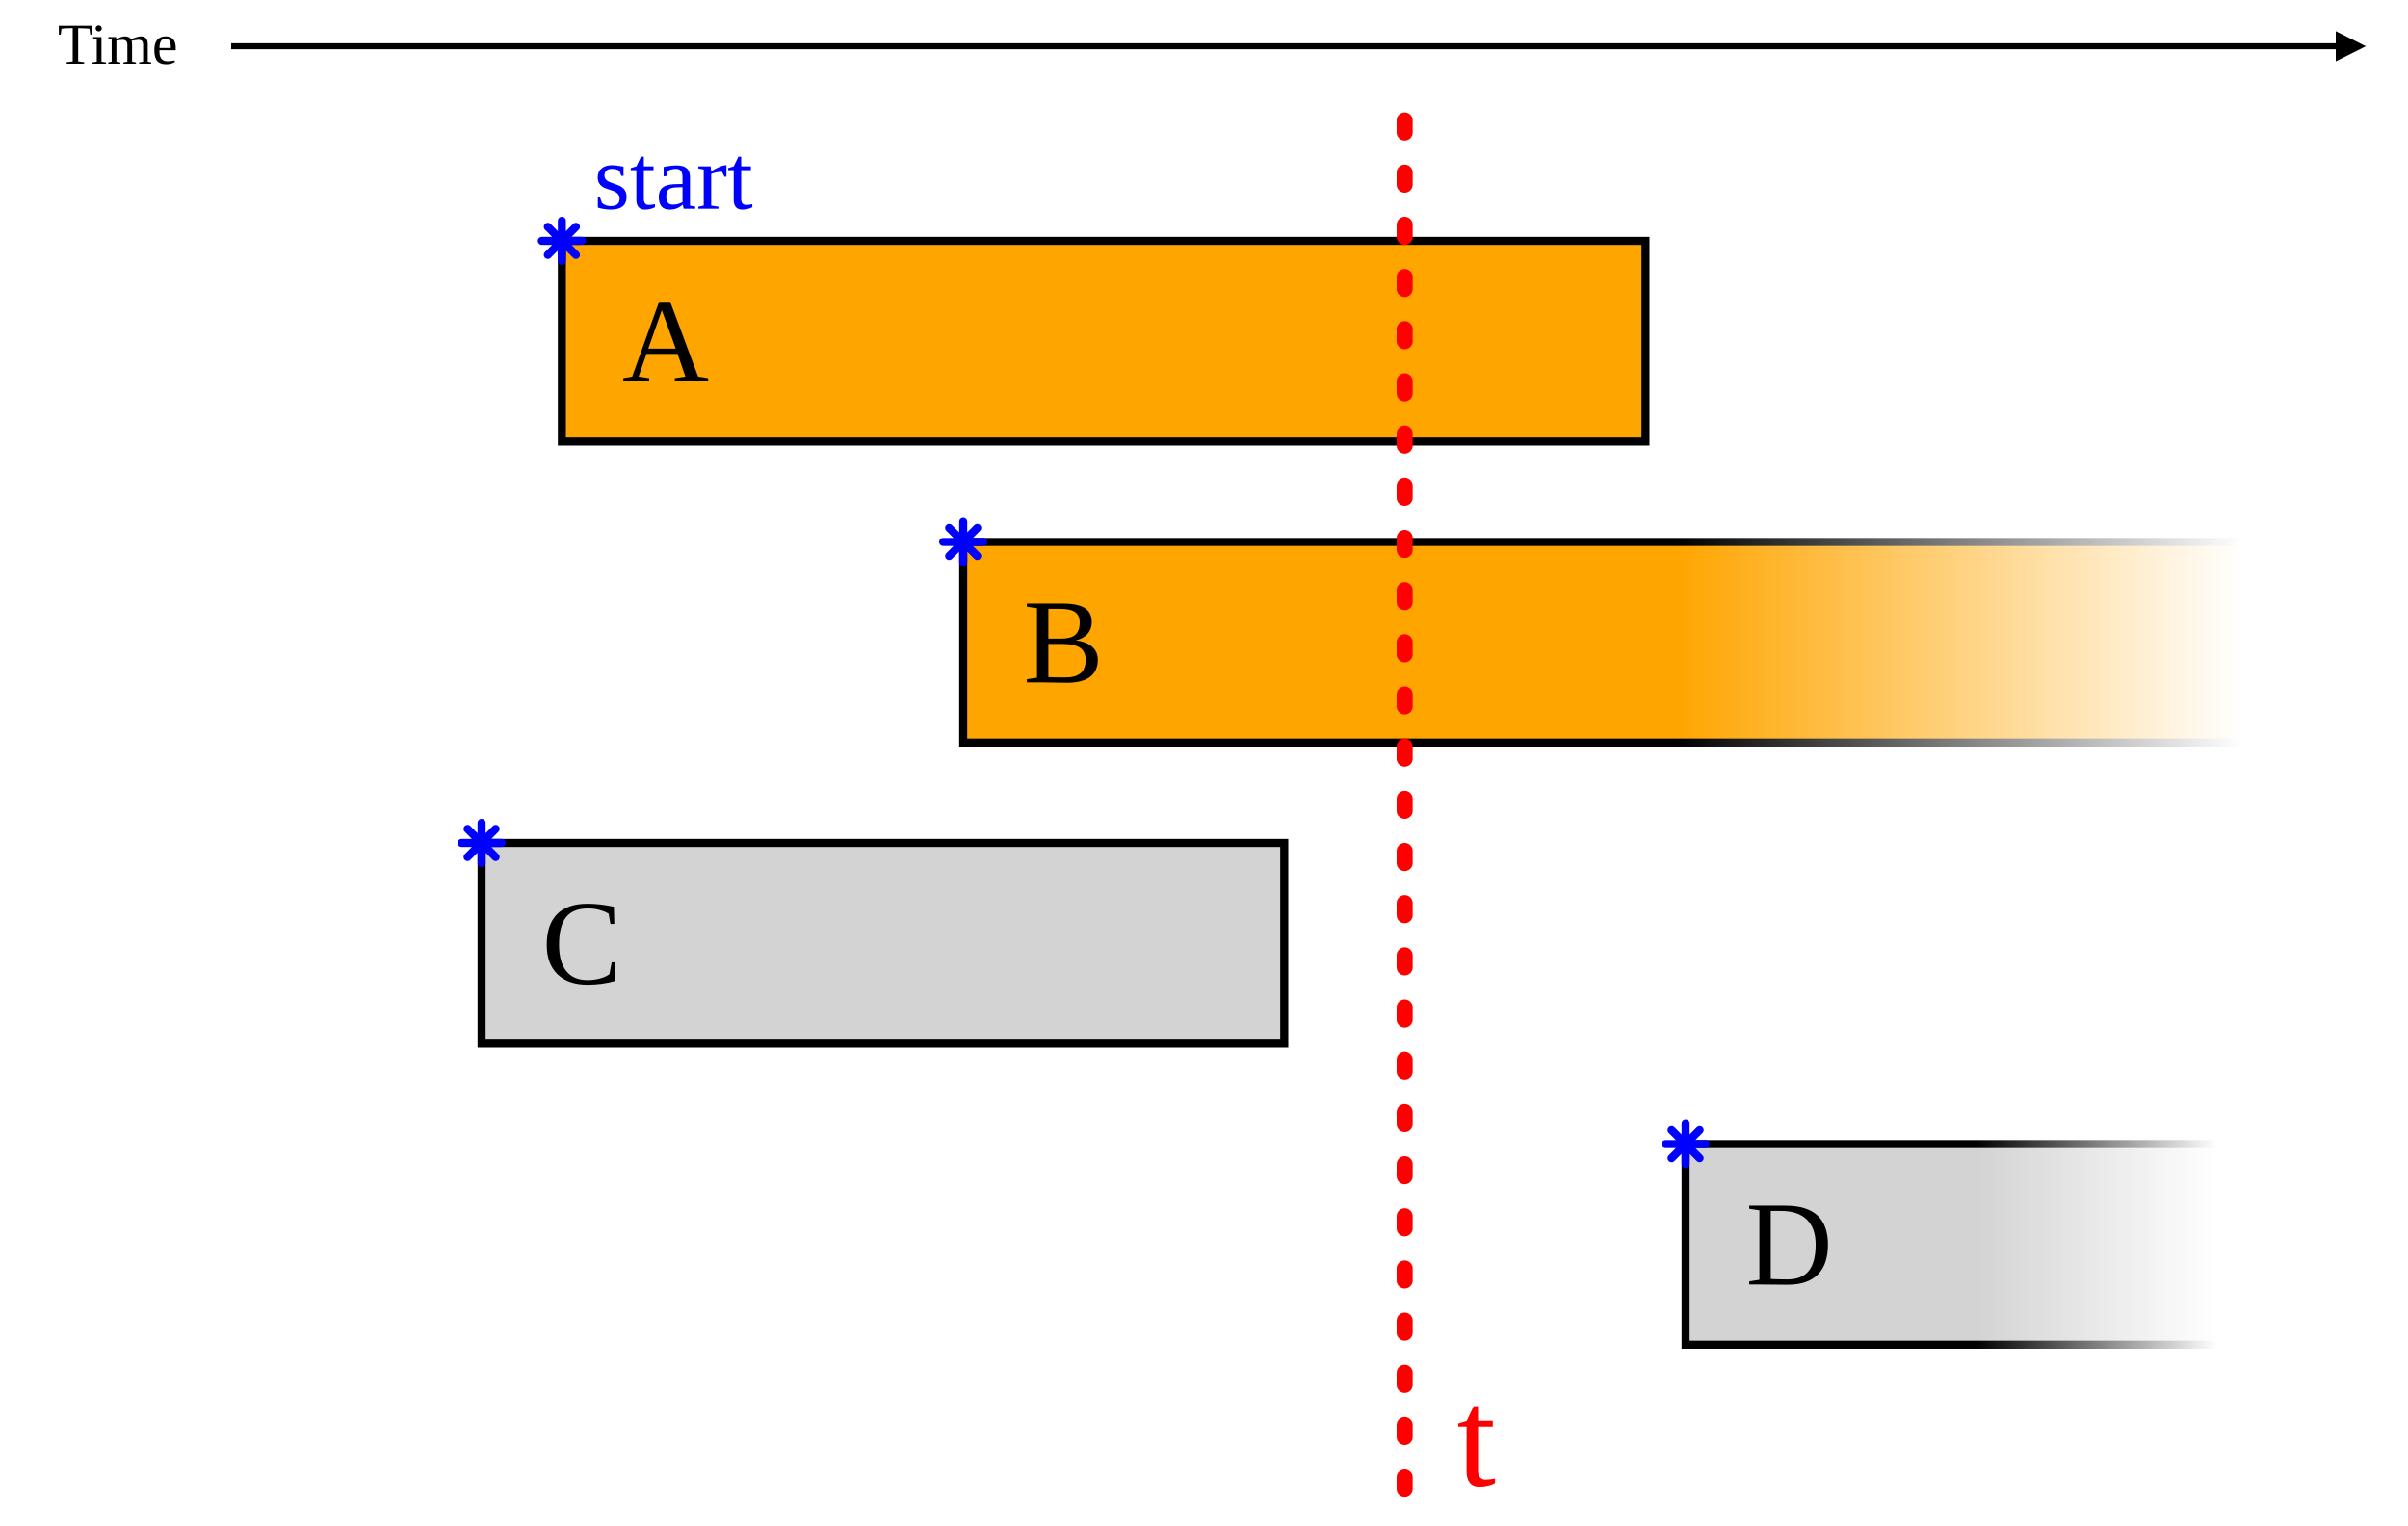
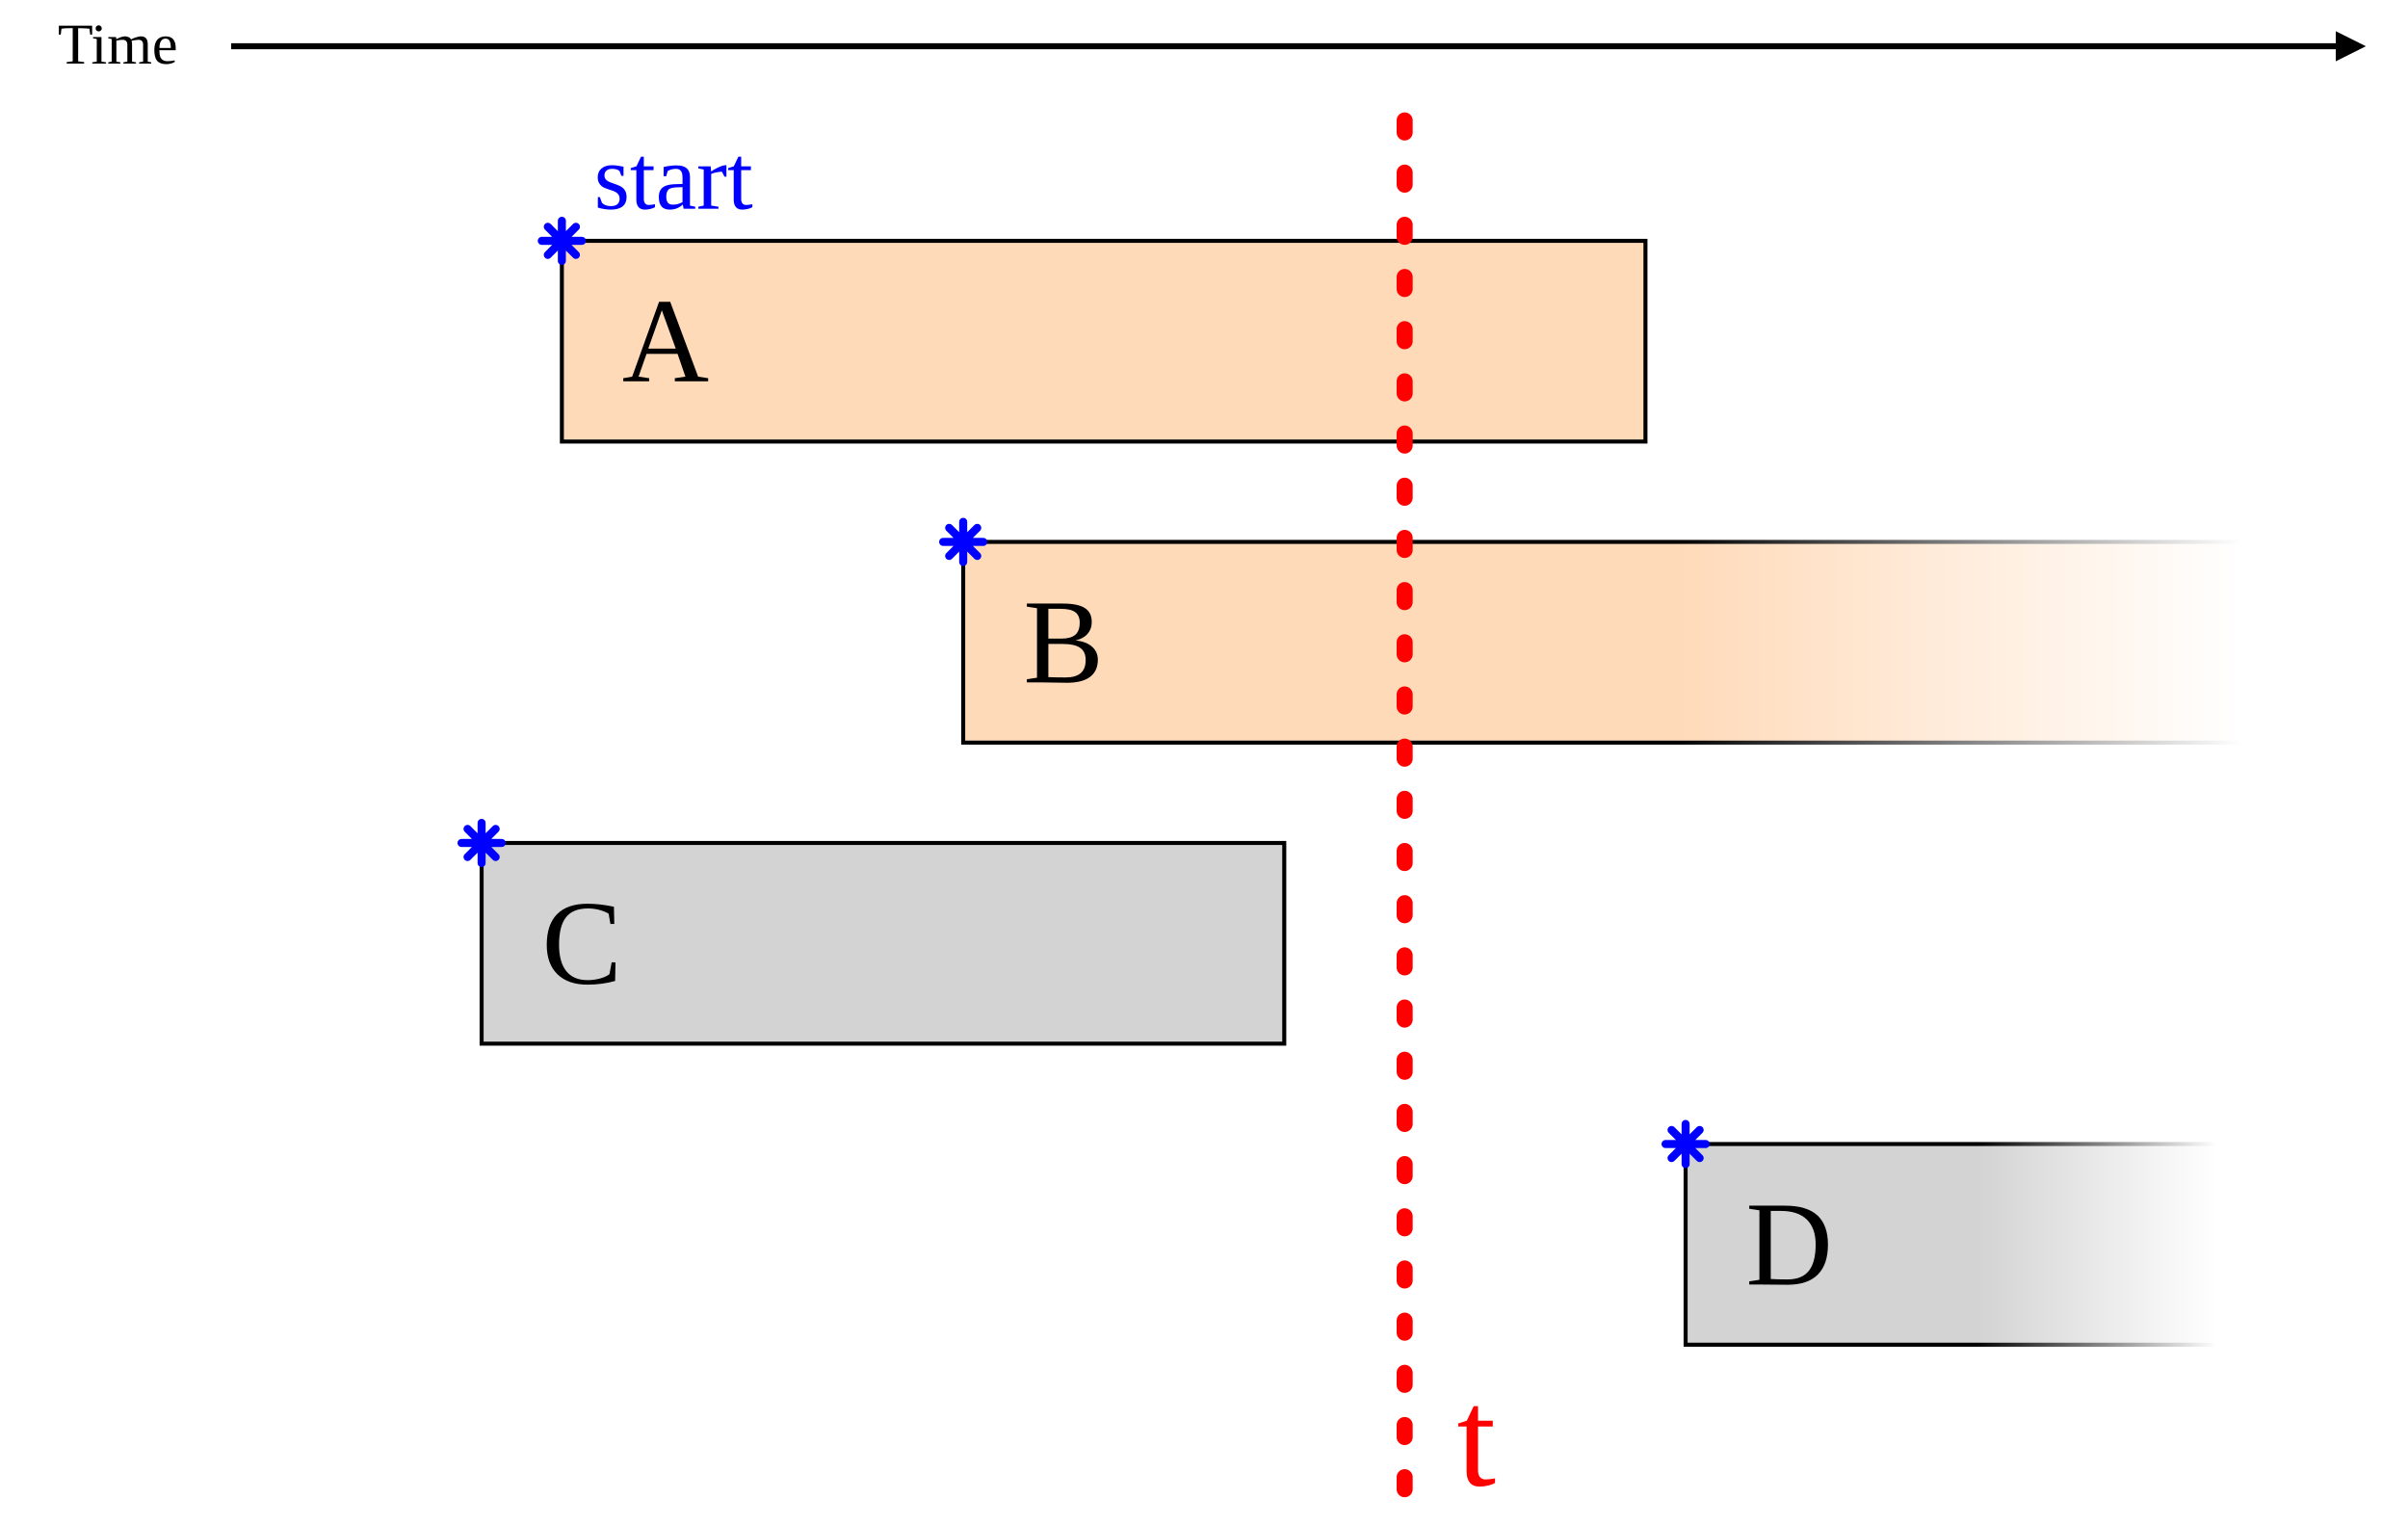
<svg xmlns="http://www.w3.org/2000/svg" xmlns:xlink="http://www.w3.org/1999/xlink" width="100%" height="100%" viewBox="0 0 600 380">
  <defs>
    <style type="text/css">
    svg {
      font-size: 1.2em;
    }
    .arrowLine {
      stroke: black;
      stroke-width: 1.5;
      marker-end: url(#arrow);
      fill: none;
    }
    .active {
-       fill: orange;
+       fill: peachpuff;
      stroke: black;
-       stroke-width: 2;
    }
    .inactive {
      fill: lightgrey;
      stroke: black;
-       stroke-width: 2;
    }
    .animationLabel {
      text-anchor: start;
      font-size: 30px;
    }
    .startTimeStar {
      stroke: blue;
      stroke-linecap: round;
      stroke-width: 2;
      fill: none;
    }
    .startTimeLabel {
      fill: blue;
      text-anchor: start;
      font-size: 23px;
    }
    .tLine {
      stroke: red;
      stroke-width: 4;
      stroke-dasharray: 3 10;
      stroke-linecap: round;
    }
    .tLineLabel {
      fill: red;
      font-size: 35px;
    }
    </style>
    <marker id="arrow" viewBox="0 -5 10 10" orient="auto" markerWidth="5" markerHeight="5">
      <path d="M0-5l10 5l-10 5z" />
    </marker>
    <path d="M-3.5-3.5l7 7M3.5-3.5l-7 7M0-5v10M-5 0h10" class="startTimeStar" id="star" />
    <mask id="fadeout" maskContentUnits="objectBoundingBox">
      <rect x="-0.05" y="-0.05" width="1.1" height="1.1" fill="url(#fadeoutGrad)" />
    </mask>
    <linearGradient id="fadeoutGrad">
      <stop offset="0" stop-color="white" stop-opacity="1" />
      <stop offset="0.5" stop-color="white" stop-opacity="1" />
      <stop offset="0.85" stop-color="white" stop-opacity="0" />
    </linearGradient>
  </defs>
  <g>
    <text x="1em" y="1.1em">Time</text>
    <line x1="4em" x2="97%" y1="0.8em" y2="0.8em" class="arrowLine" />
  </g>
  <g transform="translate(140 60)">
    <rect width="270" height="50" class="active" />
    <text x="15" y="35" class="animationLabel">A</text>
    <use xlink:href="#star" />
    <text x="8" y="-8" class="startTimeLabel">start</text>
  </g>
  <g transform="translate(240 135)" mask="url(#fadeout)">
    <rect width="360" height="50" class="active" />
    <text x="15" y="35" class="animationLabel">B</text>
    <use xlink:href="#star" />
  </g>
  <g transform="translate(120 210)">
    <rect width="200" height="50" class="inactive" />
    <text x="15" y="35" class="animationLabel">C</text>
    <use xlink:href="#star" />
  </g>
  <g transform="translate(420 285)" mask="url(#fadeout)">
    <rect width="150" height="50" class="inactive" />
    <text x="15" y="35" class="animationLabel">D</text>
    <use xlink:href="#star" />
  </g>
  <g transform="translate(350 30)">
    <path d="M0 0v350" class="tLine" />
    <text x="13" y="340" class="tLineLabel">t</text>
  </g>
</svg>
